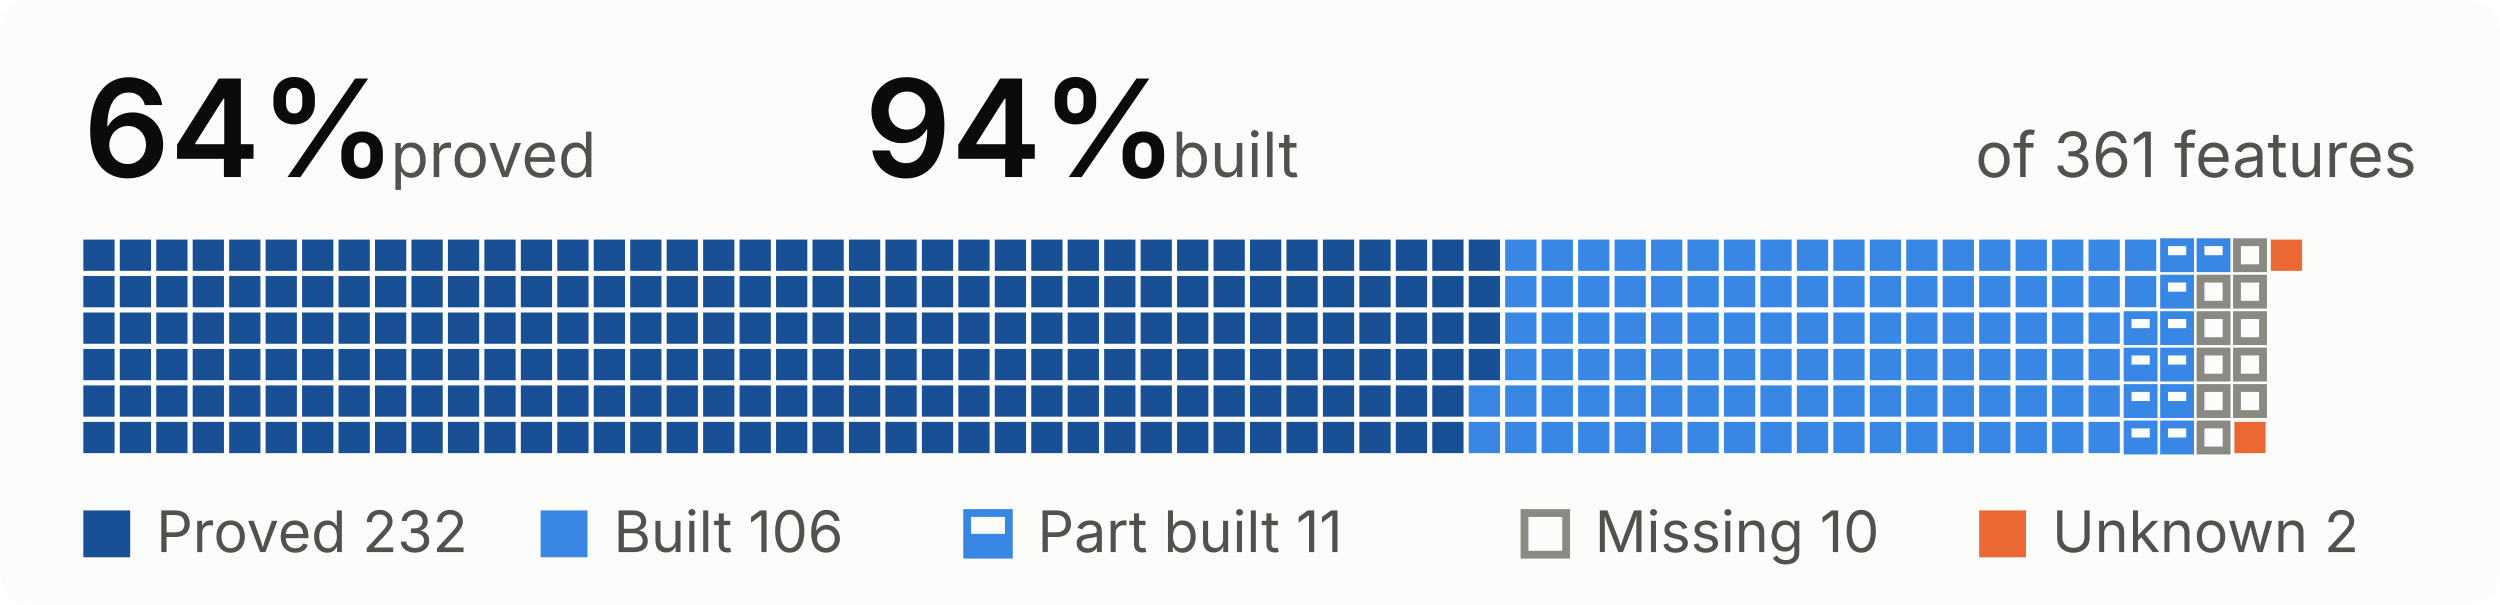
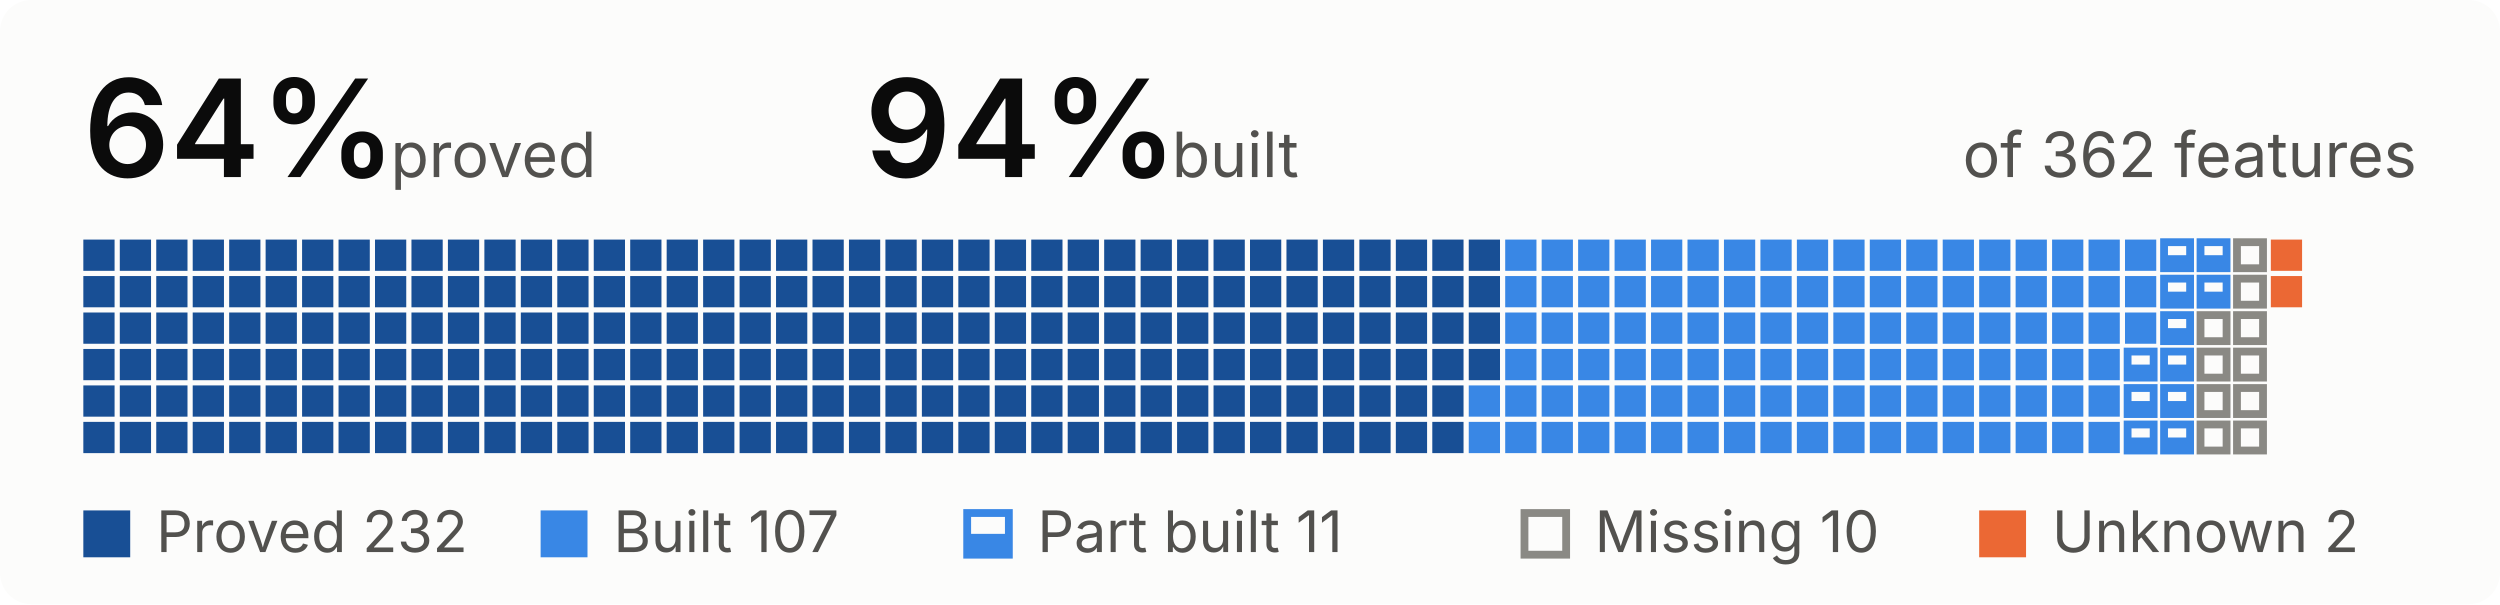
- <svg xmlns="http://www.w3.org/2000/svg" width="480" height="116" viewBox="0 0 480 116" role="img" aria-label="64 percent proved, 94 percent built, of 361 features">
+ <svg xmlns="http://www.w3.org/2000/svg" width="480" height="116" viewBox="0 0 480 116" role="img" aria-label="64 percent proved, 94 percent built, of 362 features">
  <style>
.bg{fill:#fcfcfb}.t{fill:#0b0b0b}.s{fill:#52514e}.rule{fill:#e1e0d9}
.proved{fill:#184f95}.built{fill:#3987e5}.unknown{fill:#eb6834}
.part-o{fill:none;stroke:#3987e5;stroke-width:1.5}.part-f{fill:#3987e5}
.missing{fill:none;stroke:#8a8984;stroke-width:1.5}
.pass{fill:#184f95}.fail{fill:#eb6834}.none{fill:none;stroke:#8a8984;stroke-width:1.5}
@media (prefers-color-scheme:dark){
.bg{fill:#1a1a19}.t{fill:#f0efec}.s{fill:#c3c2b7}.rule{fill:#383835}
.proved{fill:#86b6ef}.built{fill:#3987e5}.unknown{fill:#d95926}
.part-o{stroke:#3987e5}.part-f{fill:#3987e5}
.missing{stroke:#8d8c85}
.pass{fill:#86b6ef}.fail{fill:#d95926}.none{stroke:#8d8c85}
}
text{font-family:system-ui,-apple-system,"Segoe UI",sans-serif;font-size:12px}
.big{font-size:26px;font-weight:600}.b{font-weight:600}.xs{font-size:11px}
</style>
  <rect width="480" height="116" rx="6" class="bg" />
  <text x="16.0" y="34.0" class="t big">64%</text>
  <text x="75.0" y="34.0" class="s">proved</text>
  <text x="166.0" y="34.0" class="t big">94%</text>
  <text x="225.0" y="34.0" class="s">built</text>
-   <text x="464.0" y="34.0" class="s" text-anchor="end">of 361 features</text>
+   <text x="464.0" y="34.0" class="s" text-anchor="end">of 362 features</text>
  <rect x="16.0" y="46.0" width="6" height="6" class="proved" />
  <rect x="16.0" y="53.0" width="6" height="6" class="proved" />
  <rect x="16.0" y="60.0" width="6" height="6" class="proved" />
  <rect x="16.0" y="67.0" width="6" height="6" class="proved" />
  <rect x="16.0" y="74.0" width="6" height="6" class="proved" />
  <rect x="16.0" y="81.0" width="6" height="6" class="proved" />
  <rect x="23.0" y="46.0" width="6" height="6" class="proved" />
  <rect x="23.0" y="53.0" width="6" height="6" class="proved" />
  <rect x="23.0" y="60.0" width="6" height="6" class="proved" />
  <rect x="23.0" y="67.0" width="6" height="6" class="proved" />
  <rect x="23.0" y="74.0" width="6" height="6" class="proved" />
  <rect x="23.0" y="81.0" width="6" height="6" class="proved" />
  <rect x="30.0" y="46.0" width="6" height="6" class="proved" />
  <rect x="30.0" y="53.0" width="6" height="6" class="proved" />
  <rect x="30.0" y="60.0" width="6" height="6" class="proved" />
  <rect x="30.0" y="67.0" width="6" height="6" class="proved" />
  <rect x="30.0" y="74.0" width="6" height="6" class="proved" />
  <rect x="30.0" y="81.0" width="6" height="6" class="proved" />
  <rect x="37.0" y="46.0" width="6" height="6" class="proved" />
  <rect x="37.0" y="53.0" width="6" height="6" class="proved" />
  <rect x="37.0" y="60.0" width="6" height="6" class="proved" />
  <rect x="37.0" y="67.0" width="6" height="6" class="proved" />
  <rect x="37.0" y="74.0" width="6" height="6" class="proved" />
  <rect x="37.0" y="81.0" width="6" height="6" class="proved" />
  <rect x="44.0" y="46.0" width="6" height="6" class="proved" />
  <rect x="44.0" y="53.0" width="6" height="6" class="proved" />
  <rect x="44.0" y="60.0" width="6" height="6" class="proved" />
  <rect x="44.0" y="67.0" width="6" height="6" class="proved" />
  <rect x="44.0" y="74.0" width="6" height="6" class="proved" />
  <rect x="44.0" y="81.0" width="6" height="6" class="proved" />
  <rect x="51.0" y="46.0" width="6" height="6" class="proved" />
  <rect x="51.0" y="53.0" width="6" height="6" class="proved" />
  <rect x="51.0" y="60.0" width="6" height="6" class="proved" />
  <rect x="51.0" y="67.0" width="6" height="6" class="proved" />
  <rect x="51.0" y="74.0" width="6" height="6" class="proved" />
  <rect x="51.0" y="81.0" width="6" height="6" class="proved" />
  <rect x="58.0" y="46.0" width="6" height="6" class="proved" />
  <rect x="58.0" y="53.0" width="6" height="6" class="proved" />
  <rect x="58.0" y="60.0" width="6" height="6" class="proved" />
  <rect x="58.0" y="67.0" width="6" height="6" class="proved" />
  <rect x="58.0" y="74.0" width="6" height="6" class="proved" />
  <rect x="58.0" y="81.0" width="6" height="6" class="proved" />
  <rect x="65.0" y="46.0" width="6" height="6" class="proved" />
  <rect x="65.0" y="53.0" width="6" height="6" class="proved" />
  <rect x="65.0" y="60.0" width="6" height="6" class="proved" />
  <rect x="65.0" y="67.0" width="6" height="6" class="proved" />
  <rect x="65.0" y="74.0" width="6" height="6" class="proved" />
  <rect x="65.0" y="81.0" width="6" height="6" class="proved" />
  <rect x="72.0" y="46.0" width="6" height="6" class="proved" />
  <rect x="72.0" y="53.0" width="6" height="6" class="proved" />
  <rect x="72.0" y="60.0" width="6" height="6" class="proved" />
  <rect x="72.0" y="67.0" width="6" height="6" class="proved" />
  <rect x="72.0" y="74.0" width="6" height="6" class="proved" />
  <rect x="72.0" y="81.0" width="6" height="6" class="proved" />
  <rect x="79.0" y="46.0" width="6" height="6" class="proved" />
  <rect x="79.0" y="53.0" width="6" height="6" class="proved" />
  <rect x="79.0" y="60.0" width="6" height="6" class="proved" />
  <rect x="79.0" y="67.0" width="6" height="6" class="proved" />
  <rect x="79.0" y="74.0" width="6" height="6" class="proved" />
  <rect x="79.0" y="81.0" width="6" height="6" class="proved" />
  <rect x="86.0" y="46.0" width="6" height="6" class="proved" />
  <rect x="86.0" y="53.0" width="6" height="6" class="proved" />
  <rect x="86.0" y="60.0" width="6" height="6" class="proved" />
  <rect x="86.0" y="67.0" width="6" height="6" class="proved" />
  <rect x="86.0" y="74.0" width="6" height="6" class="proved" />
  <rect x="86.0" y="81.0" width="6" height="6" class="proved" />
  <rect x="93.0" y="46.0" width="6" height="6" class="proved" />
  <rect x="93.0" y="53.0" width="6" height="6" class="proved" />
  <rect x="93.0" y="60.0" width="6" height="6" class="proved" />
  <rect x="93.0" y="67.0" width="6" height="6" class="proved" />
  <rect x="93.0" y="74.0" width="6" height="6" class="proved" />
  <rect x="93.0" y="81.0" width="6" height="6" class="proved" />
  <rect x="100.0" y="46.0" width="6" height="6" class="proved" />
  <rect x="100.0" y="53.0" width="6" height="6" class="proved" />
  <rect x="100.0" y="60.0" width="6" height="6" class="proved" />
  <rect x="100.0" y="67.0" width="6" height="6" class="proved" />
  <rect x="100.0" y="74.0" width="6" height="6" class="proved" />
  <rect x="100.0" y="81.0" width="6" height="6" class="proved" />
  <rect x="107.0" y="46.0" width="6" height="6" class="proved" />
  <rect x="107.0" y="53.0" width="6" height="6" class="proved" />
  <rect x="107.0" y="60.0" width="6" height="6" class="proved" />
  <rect x="107.0" y="67.0" width="6" height="6" class="proved" />
  <rect x="107.0" y="74.0" width="6" height="6" class="proved" />
  <rect x="107.0" y="81.0" width="6" height="6" class="proved" />
  <rect x="114.0" y="46.0" width="6" height="6" class="proved" />
  <rect x="114.0" y="53.0" width="6" height="6" class="proved" />
  <rect x="114.0" y="60.0" width="6" height="6" class="proved" />
  <rect x="114.0" y="67.0" width="6" height="6" class="proved" />
  <rect x="114.0" y="74.0" width="6" height="6" class="proved" />
  <rect x="114.0" y="81.0" width="6" height="6" class="proved" />
  <rect x="121.0" y="46.0" width="6" height="6" class="proved" />
  <rect x="121.0" y="53.0" width="6" height="6" class="proved" />
  <rect x="121.0" y="60.0" width="6" height="6" class="proved" />
  <rect x="121.0" y="67.0" width="6" height="6" class="proved" />
  <rect x="121.0" y="74.0" width="6" height="6" class="proved" />
  <rect x="121.0" y="81.0" width="6" height="6" class="proved" />
  <rect x="128.0" y="46.0" width="6" height="6" class="proved" />
  <rect x="128.0" y="53.0" width="6" height="6" class="proved" />
  <rect x="128.0" y="60.0" width="6" height="6" class="proved" />
  <rect x="128.0" y="67.0" width="6" height="6" class="proved" />
  <rect x="128.0" y="74.0" width="6" height="6" class="proved" />
  <rect x="128.0" y="81.0" width="6" height="6" class="proved" />
  <rect x="135.0" y="46.0" width="6" height="6" class="proved" />
  <rect x="135.0" y="53.0" width="6" height="6" class="proved" />
  <rect x="135.0" y="60.0" width="6" height="6" class="proved" />
  <rect x="135.0" y="67.0" width="6" height="6" class="proved" />
  <rect x="135.0" y="74.0" width="6" height="6" class="proved" />
  <rect x="135.0" y="81.0" width="6" height="6" class="proved" />
  <rect x="142.0" y="46.0" width="6" height="6" class="proved" />
  <rect x="142.0" y="53.0" width="6" height="6" class="proved" />
  <rect x="142.0" y="60.0" width="6" height="6" class="proved" />
  <rect x="142.0" y="67.0" width="6" height="6" class="proved" />
  <rect x="142.0" y="74.0" width="6" height="6" class="proved" />
  <rect x="142.0" y="81.0" width="6" height="6" class="proved" />
  <rect x="149.0" y="46.0" width="6" height="6" class="proved" />
  <rect x="149.0" y="53.0" width="6" height="6" class="proved" />
  <rect x="149.0" y="60.0" width="6" height="6" class="proved" />
  <rect x="149.0" y="67.0" width="6" height="6" class="proved" />
  <rect x="149.0" y="74.0" width="6" height="6" class="proved" />
  <rect x="149.0" y="81.0" width="6" height="6" class="proved" />
  <rect x="156.0" y="46.0" width="6" height="6" class="proved" />
  <rect x="156.0" y="53.0" width="6" height="6" class="proved" />
  <rect x="156.0" y="60.0" width="6" height="6" class="proved" />
  <rect x="156.0" y="67.0" width="6" height="6" class="proved" />
  <rect x="156.0" y="74.0" width="6" height="6" class="proved" />
  <rect x="156.0" y="81.0" width="6" height="6" class="proved" />
  <rect x="163.0" y="46.0" width="6" height="6" class="proved" />
  <rect x="163.0" y="53.0" width="6" height="6" class="proved" />
  <rect x="163.0" y="60.0" width="6" height="6" class="proved" />
  <rect x="163.0" y="67.0" width="6" height="6" class="proved" />
  <rect x="163.0" y="74.0" width="6" height="6" class="proved" />
  <rect x="163.0" y="81.0" width="6" height="6" class="proved" />
  <rect x="170.0" y="46.0" width="6" height="6" class="proved" />
  <rect x="170.0" y="53.0" width="6" height="6" class="proved" />
  <rect x="170.0" y="60.0" width="6" height="6" class="proved" />
  <rect x="170.0" y="67.0" width="6" height="6" class="proved" />
  <rect x="170.0" y="74.0" width="6" height="6" class="proved" />
  <rect x="170.0" y="81.0" width="6" height="6" class="proved" />
  <rect x="177.0" y="46.0" width="6" height="6" class="proved" />
  <rect x="177.0" y="53.0" width="6" height="6" class="proved" />
  <rect x="177.0" y="60.0" width="6" height="6" class="proved" />
  <rect x="177.0" y="67.0" width="6" height="6" class="proved" />
  <rect x="177.0" y="74.0" width="6" height="6" class="proved" />
  <rect x="177.0" y="81.0" width="6" height="6" class="proved" />
  <rect x="184.0" y="46.0" width="6" height="6" class="proved" />
  <rect x="184.0" y="53.0" width="6" height="6" class="proved" />
  <rect x="184.0" y="60.0" width="6" height="6" class="proved" />
  <rect x="184.0" y="67.0" width="6" height="6" class="proved" />
  <rect x="184.0" y="74.0" width="6" height="6" class="proved" />
  <rect x="184.0" y="81.0" width="6" height="6" class="proved" />
  <rect x="191.0" y="46.0" width="6" height="6" class="proved" />
  <rect x="191.0" y="53.0" width="6" height="6" class="proved" />
  <rect x="191.0" y="60.0" width="6" height="6" class="proved" />
  <rect x="191.0" y="67.0" width="6" height="6" class="proved" />
  <rect x="191.0" y="74.0" width="6" height="6" class="proved" />
  <rect x="191.0" y="81.0" width="6" height="6" class="proved" />
  <rect x="198.0" y="46.0" width="6" height="6" class="proved" />
  <rect x="198.0" y="53.0" width="6" height="6" class="proved" />
  <rect x="198.0" y="60.0" width="6" height="6" class="proved" />
  <rect x="198.0" y="67.0" width="6" height="6" class="proved" />
  <rect x="198.0" y="74.0" width="6" height="6" class="proved" />
  <rect x="198.0" y="81.0" width="6" height="6" class="proved" />
  <rect x="205.0" y="46.0" width="6" height="6" class="proved" />
  <rect x="205.0" y="53.0" width="6" height="6" class="proved" />
  <rect x="205.0" y="60.0" width="6" height="6" class="proved" />
  <rect x="205.0" y="67.0" width="6" height="6" class="proved" />
  <rect x="205.0" y="74.0" width="6" height="6" class="proved" />
  <rect x="205.0" y="81.0" width="6" height="6" class="proved" />
  <rect x="212.0" y="46.0" width="6" height="6" class="proved" />
  <rect x="212.0" y="53.0" width="6" height="6" class="proved" />
  <rect x="212.0" y="60.0" width="6" height="6" class="proved" />
  <rect x="212.0" y="67.0" width="6" height="6" class="proved" />
  <rect x="212.0" y="74.0" width="6" height="6" class="proved" />
  <rect x="212.0" y="81.0" width="6" height="6" class="proved" />
  <rect x="219.0" y="46.0" width="6" height="6" class="proved" />
  <rect x="219.0" y="53.0" width="6" height="6" class="proved" />
  <rect x="219.0" y="60.0" width="6" height="6" class="proved" />
  <rect x="219.0" y="67.0" width="6" height="6" class="proved" />
  <rect x="219.0" y="74.0" width="6" height="6" class="proved" />
  <rect x="219.0" y="81.0" width="6" height="6" class="proved" />
  <rect x="226.0" y="46.0" width="6" height="6" class="proved" />
  <rect x="226.0" y="53.0" width="6" height="6" class="proved" />
  <rect x="226.0" y="60.0" width="6" height="6" class="proved" />
  <rect x="226.0" y="67.0" width="6" height="6" class="proved" />
  <rect x="226.0" y="74.0" width="6" height="6" class="proved" />
  <rect x="226.0" y="81.0" width="6" height="6" class="proved" />
  <rect x="233.0" y="46.0" width="6" height="6" class="proved" />
  <rect x="233.0" y="53.0" width="6" height="6" class="proved" />
  <rect x="233.0" y="60.0" width="6" height="6" class="proved" />
  <rect x="233.0" y="67.0" width="6" height="6" class="proved" />
  <rect x="233.0" y="74.0" width="6" height="6" class="proved" />
  <rect x="233.0" y="81.0" width="6" height="6" class="proved" />
  <rect x="240.0" y="46.0" width="6" height="6" class="proved" />
  <rect x="240.0" y="53.0" width="6" height="6" class="proved" />
  <rect x="240.0" y="60.0" width="6" height="6" class="proved" />
  <rect x="240.0" y="67.0" width="6" height="6" class="proved" />
  <rect x="240.0" y="74.0" width="6" height="6" class="proved" />
  <rect x="240.0" y="81.0" width="6" height="6" class="proved" />
  <rect x="247.0" y="46.0" width="6" height="6" class="proved" />
  <rect x="247.0" y="53.0" width="6" height="6" class="proved" />
  <rect x="247.0" y="60.0" width="6" height="6" class="proved" />
  <rect x="247.0" y="67.0" width="6" height="6" class="proved" />
  <rect x="247.0" y="74.0" width="6" height="6" class="proved" />
  <rect x="247.0" y="81.0" width="6" height="6" class="proved" />
  <rect x="254.0" y="46.0" width="6" height="6" class="proved" />
  <rect x="254.0" y="53.0" width="6" height="6" class="proved" />
  <rect x="254.0" y="60.0" width="6" height="6" class="proved" />
  <rect x="254.0" y="67.0" width="6" height="6" class="proved" />
  <rect x="254.0" y="74.0" width="6" height="6" class="proved" />
  <rect x="254.0" y="81.0" width="6" height="6" class="proved" />
  <rect x="261.0" y="46.0" width="6" height="6" class="proved" />
  <rect x="261.0" y="53.0" width="6" height="6" class="proved" />
  <rect x="261.0" y="60.0" width="6" height="6" class="proved" />
  <rect x="261.0" y="67.0" width="6" height="6" class="proved" />
  <rect x="261.0" y="74.0" width="6" height="6" class="proved" />
  <rect x="261.0" y="81.0" width="6" height="6" class="proved" />
  <rect x="268.0" y="46.0" width="6" height="6" class="proved" />
  <rect x="268.0" y="53.0" width="6" height="6" class="proved" />
  <rect x="268.0" y="60.0" width="6" height="6" class="proved" />
  <rect x="268.0" y="67.0" width="6" height="6" class="proved" />
  <rect x="268.0" y="74.0" width="6" height="6" class="proved" />
  <rect x="268.0" y="81.0" width="6" height="6" class="proved" />
  <rect x="275.0" y="46.0" width="6" height="6" class="proved" />
  <rect x="275.0" y="53.0" width="6" height="6" class="proved" />
  <rect x="275.0" y="60.0" width="6" height="6" class="proved" />
  <rect x="275.0" y="67.0" width="6" height="6" class="proved" />
  <rect x="275.0" y="74.0" width="6" height="6" class="proved" />
  <rect x="275.0" y="81.0" width="6" height="6" class="proved" />
  <rect x="282.0" y="46.0" width="6" height="6" class="proved" />
  <rect x="282.0" y="53.0" width="6" height="6" class="proved" />
  <rect x="282.0" y="60.0" width="6" height="6" class="proved" />
  <rect x="282.0" y="67.0" width="6" height="6" class="proved" />
  <rect x="282.0" y="74.0" width="6" height="6" class="built" />
  <rect x="282.0" y="81.0" width="6" height="6" class="built" />
  <rect x="289.0" y="46.0" width="6" height="6" class="built" />
  <rect x="289.0" y="53.0" width="6" height="6" class="built" />
  <rect x="289.0" y="60.0" width="6" height="6" class="built" />
  <rect x="289.0" y="67.0" width="6" height="6" class="built" />
  <rect x="289.0" y="74.0" width="6" height="6" class="built" />
  <rect x="289.0" y="81.0" width="6" height="6" class="built" />
  <rect x="296.0" y="46.0" width="6" height="6" class="built" />
  <rect x="296.0" y="53.0" width="6" height="6" class="built" />
  <rect x="296.0" y="60.0" width="6" height="6" class="built" />
  <rect x="296.0" y="67.0" width="6" height="6" class="built" />
  <rect x="296.0" y="74.0" width="6" height="6" class="built" />
  <rect x="296.0" y="81.0" width="6" height="6" class="built" />
  <rect x="303.0" y="46.0" width="6" height="6" class="built" />
  <rect x="303.0" y="53.0" width="6" height="6" class="built" />
  <rect x="303.0" y="60.0" width="6" height="6" class="built" />
  <rect x="303.0" y="67.0" width="6" height="6" class="built" />
  <rect x="303.0" y="74.0" width="6" height="6" class="built" />
  <rect x="303.0" y="81.0" width="6" height="6" class="built" />
  <rect x="310.0" y="46.0" width="6" height="6" class="built" />
  <rect x="310.0" y="53.0" width="6" height="6" class="built" />
  <rect x="310.0" y="60.0" width="6" height="6" class="built" />
  <rect x="310.0" y="67.0" width="6" height="6" class="built" />
  <rect x="310.0" y="74.0" width="6" height="6" class="built" />
  <rect x="310.0" y="81.0" width="6" height="6" class="built" />
  <rect x="317.0" y="46.0" width="6" height="6" class="built" />
  <rect x="317.0" y="53.0" width="6" height="6" class="built" />
  <rect x="317.0" y="60.0" width="6" height="6" class="built" />
  <rect x="317.0" y="67.0" width="6" height="6" class="built" />
  <rect x="317.0" y="74.0" width="6" height="6" class="built" />
  <rect x="317.0" y="81.0" width="6" height="6" class="built" />
  <rect x="324.0" y="46.0" width="6" height="6" class="built" />
  <rect x="324.0" y="53.0" width="6" height="6" class="built" />
  <rect x="324.0" y="60.0" width="6" height="6" class="built" />
  <rect x="324.0" y="67.0" width="6" height="6" class="built" />
  <rect x="324.0" y="74.0" width="6" height="6" class="built" />
  <rect x="324.0" y="81.0" width="6" height="6" class="built" />
  <rect x="331.0" y="46.0" width="6" height="6" class="built" />
  <rect x="331.0" y="53.0" width="6" height="6" class="built" />
  <rect x="331.0" y="60.0" width="6" height="6" class="built" />
  <rect x="331.0" y="67.0" width="6" height="6" class="built" />
  <rect x="331.0" y="74.0" width="6" height="6" class="built" />
  <rect x="331.0" y="81.0" width="6" height="6" class="built" />
  <rect x="338.0" y="46.0" width="6" height="6" class="built" />
  <rect x="338.0" y="53.0" width="6" height="6" class="built" />
  <rect x="338.0" y="60.0" width="6" height="6" class="built" />
  <rect x="338.0" y="67.0" width="6" height="6" class="built" />
  <rect x="338.0" y="74.0" width="6" height="6" class="built" />
  <rect x="338.0" y="81.0" width="6" height="6" class="built" />
  <rect x="345.0" y="46.0" width="6" height="6" class="built" />
  <rect x="345.0" y="53.0" width="6" height="6" class="built" />
  <rect x="345.0" y="60.0" width="6" height="6" class="built" />
  <rect x="345.0" y="67.0" width="6" height="6" class="built" />
  <rect x="345.0" y="74.0" width="6" height="6" class="built" />
  <rect x="345.0" y="81.0" width="6" height="6" class="built" />
  <rect x="352.0" y="46.0" width="6" height="6" class="built" />
  <rect x="352.0" y="53.0" width="6" height="6" class="built" />
  <rect x="352.0" y="60.0" width="6" height="6" class="built" />
  <rect x="352.0" y="67.0" width="6" height="6" class="built" />
  <rect x="352.0" y="74.0" width="6" height="6" class="built" />
  <rect x="352.0" y="81.0" width="6" height="6" class="built" />
  <rect x="359.0" y="46.0" width="6" height="6" class="built" />
  <rect x="359.0" y="53.0" width="6" height="6" class="built" />
  <rect x="359.0" y="60.0" width="6" height="6" class="built" />
  <rect x="359.0" y="67.0" width="6" height="6" class="built" />
  <rect x="359.0" y="74.0" width="6" height="6" class="built" />
  <rect x="359.0" y="81.0" width="6" height="6" class="built" />
  <rect x="366.0" y="46.0" width="6" height="6" class="built" />
  <rect x="366.0" y="53.0" width="6" height="6" class="built" />
  <rect x="366.0" y="60.0" width="6" height="6" class="built" />
  <rect x="366.0" y="67.0" width="6" height="6" class="built" />
  <rect x="366.0" y="74.0" width="6" height="6" class="built" />
  <rect x="366.0" y="81.0" width="6" height="6" class="built" />
  <rect x="373.0" y="46.0" width="6" height="6" class="built" />
  <rect x="373.0" y="53.0" width="6" height="6" class="built" />
  <rect x="373.0" y="60.0" width="6" height="6" class="built" />
  <rect x="373.0" y="67.0" width="6" height="6" class="built" />
  <rect x="373.0" y="74.0" width="6" height="6" class="built" />
  <rect x="373.0" y="81.0" width="6" height="6" class="built" />
  <rect x="380.0" y="46.0" width="6" height="6" class="built" />
  <rect x="380.0" y="53.0" width="6" height="6" class="built" />
  <rect x="380.0" y="60.0" width="6" height="6" class="built" />
  <rect x="380.0" y="67.0" width="6" height="6" class="built" />
  <rect x="380.0" y="74.0" width="6" height="6" class="built" />
  <rect x="380.0" y="81.0" width="6" height="6" class="built" />
  <rect x="387.0" y="46.0" width="6" height="6" class="built" />
  <rect x="387.0" y="53.0" width="6" height="6" class="built" />
  <rect x="387.0" y="60.0" width="6" height="6" class="built" />
  <rect x="387.0" y="67.0" width="6" height="6" class="built" />
  <rect x="387.0" y="74.0" width="6" height="6" class="built" />
  <rect x="387.0" y="81.0" width="6" height="6" class="built" />
  <rect x="394.0" y="46.0" width="6" height="6" class="built" />
  <rect x="394.0" y="53.0" width="6" height="6" class="built" />
  <rect x="394.0" y="60.0" width="6" height="6" class="built" />
  <rect x="394.0" y="67.0" width="6" height="6" class="built" />
  <rect x="394.0" y="74.0" width="6" height="6" class="built" />
  <rect x="394.0" y="81.0" width="6" height="6" class="built" />
  <rect x="401.0" y="46.0" width="6" height="6" class="built" />
  <rect x="401.0" y="53.0" width="6" height="6" class="built" />
  <rect x="401.0" y="60.0" width="6" height="6" class="built" />
  <rect x="401.0" y="67.0" width="6" height="6" class="built" />
  <rect x="401.0" y="74.0" width="6" height="6" class="built" />
  <rect x="401.0" y="81.0" width="6" height="6" class="built" />
  <rect x="408.0" y="46.0" width="6" height="6" class="built" />
  <rect x="408.0" y="53.0" width="6" height="6" class="built" />
-   <rect x="408.5" y="60.5" width="5" height="5" fill="none" class="part-o" />
-   <rect x="408.0" y="63.0" width="6" height="3.0" class="part-f" />
+   <rect x="408.0" y="60.0" width="6" height="6" class="built" />
  <rect x="408.5" y="67.5" width="5" height="5" fill="none" class="part-o" />
  <rect x="408.0" y="70.0" width="6" height="3.0" class="part-f" />
  <rect x="408.5" y="74.5" width="5" height="5" fill="none" class="part-o" />
  <rect x="408.0" y="77.0" width="6" height="3.0" class="part-f" />
  <rect x="408.5" y="81.5" width="5" height="5" fill="none" class="part-o" />
  <rect x="408.0" y="84.0" width="6" height="3.0" class="part-f" />
  <rect x="415.5" y="46.5" width="5" height="5" fill="none" class="part-o" />
  <rect x="415.0" y="49.0" width="6" height="3.0" class="part-f" />
  <rect x="415.5" y="53.5" width="5" height="5" fill="none" class="part-o" />
  <rect x="415.0" y="56.0" width="6" height="3.0" class="part-f" />
  <rect x="415.5" y="60.5" width="5" height="5" fill="none" class="part-o" />
  <rect x="415.0" y="63.0" width="6" height="3.0" class="part-f" />
  <rect x="415.5" y="67.5" width="5" height="5" fill="none" class="part-o" />
  <rect x="415.0" y="70.0" width="6" height="3.0" class="part-f" />
  <rect x="415.5" y="74.5" width="5" height="5" fill="none" class="part-o" />
  <rect x="415.0" y="77.0" width="6" height="3.0" class="part-f" />
  <rect x="415.5" y="81.5" width="5" height="5" fill="none" class="part-o" />
  <rect x="415.0" y="84.0" width="6" height="3.0" class="part-f" />
  <rect x="422.5" y="46.5" width="5" height="5" fill="none" class="part-o" />
  <rect x="422.0" y="49.0" width="6" height="3.0" class="part-f" />
-   <rect x="422.5" y="53.5" width="5" height="5" fill="none" class="missing" />
+   <rect x="422.5" y="53.5" width="5" height="5" fill="none" class="part-o" />
+   <rect x="422.0" y="56.0" width="6" height="3.0" class="part-f" />
  <rect x="422.5" y="60.5" width="5" height="5" fill="none" class="missing" />
  <rect x="422.5" y="67.5" width="5" height="5" fill="none" class="missing" />
  <rect x="422.5" y="74.5" width="5" height="5" fill="none" class="missing" />
  <rect x="422.5" y="81.5" width="5" height="5" fill="none" class="missing" />
  <rect x="429.5" y="46.5" width="5" height="5" fill="none" class="missing" />
  <rect x="429.5" y="53.5" width="5" height="5" fill="none" class="missing" />
  <rect x="429.5" y="60.5" width="5" height="5" fill="none" class="missing" />
  <rect x="429.5" y="67.5" width="5" height="5" fill="none" class="missing" />
  <rect x="429.5" y="74.5" width="5" height="5" fill="none" class="missing" />
-   <rect x="429.0" y="81.0" width="6" height="6" class="unknown" />
+   <rect x="429.5" y="81.5" width="5" height="5" fill="none" class="missing" />
  <rect x="436.0" y="46.0" width="6" height="6" class="unknown" />
+   <rect x="436.0" y="53.0" width="6" height="6" class="unknown" />
  <rect x="16.0" y="98.0" width="9" height="9" class="proved" />
  <text x="30.0" y="106.0" class="s xs">Proved 232</text>
  <rect x="103.8" y="98.0" width="9" height="9" class="built" />
-   <text x="117.8" y="106.0" class="s xs">Built 106</text>
+   <text x="117.8" y="106.0" class="s xs">Built 107</text>
  <rect x="185.7" y="98.5" width="8" height="8" fill="none" class="part-o" />
  <rect x="185.2" y="102.5" width="9" height="4.5" class="part-f" />
  <text x="199.2" y="106.0" class="s xs">Part built 11</text>
  <rect x="292.7" y="98.5" width="8" height="8" fill="none" class="missing" />
  <text x="306.2" y="106.0" class="s xs">Missing 10</text>
  <rect x="380.0" y="98.0" width="9" height="9" class="unknown" />
  <text x="394.0" y="106.0" class="s xs">Unknown 2</text>
</svg>
